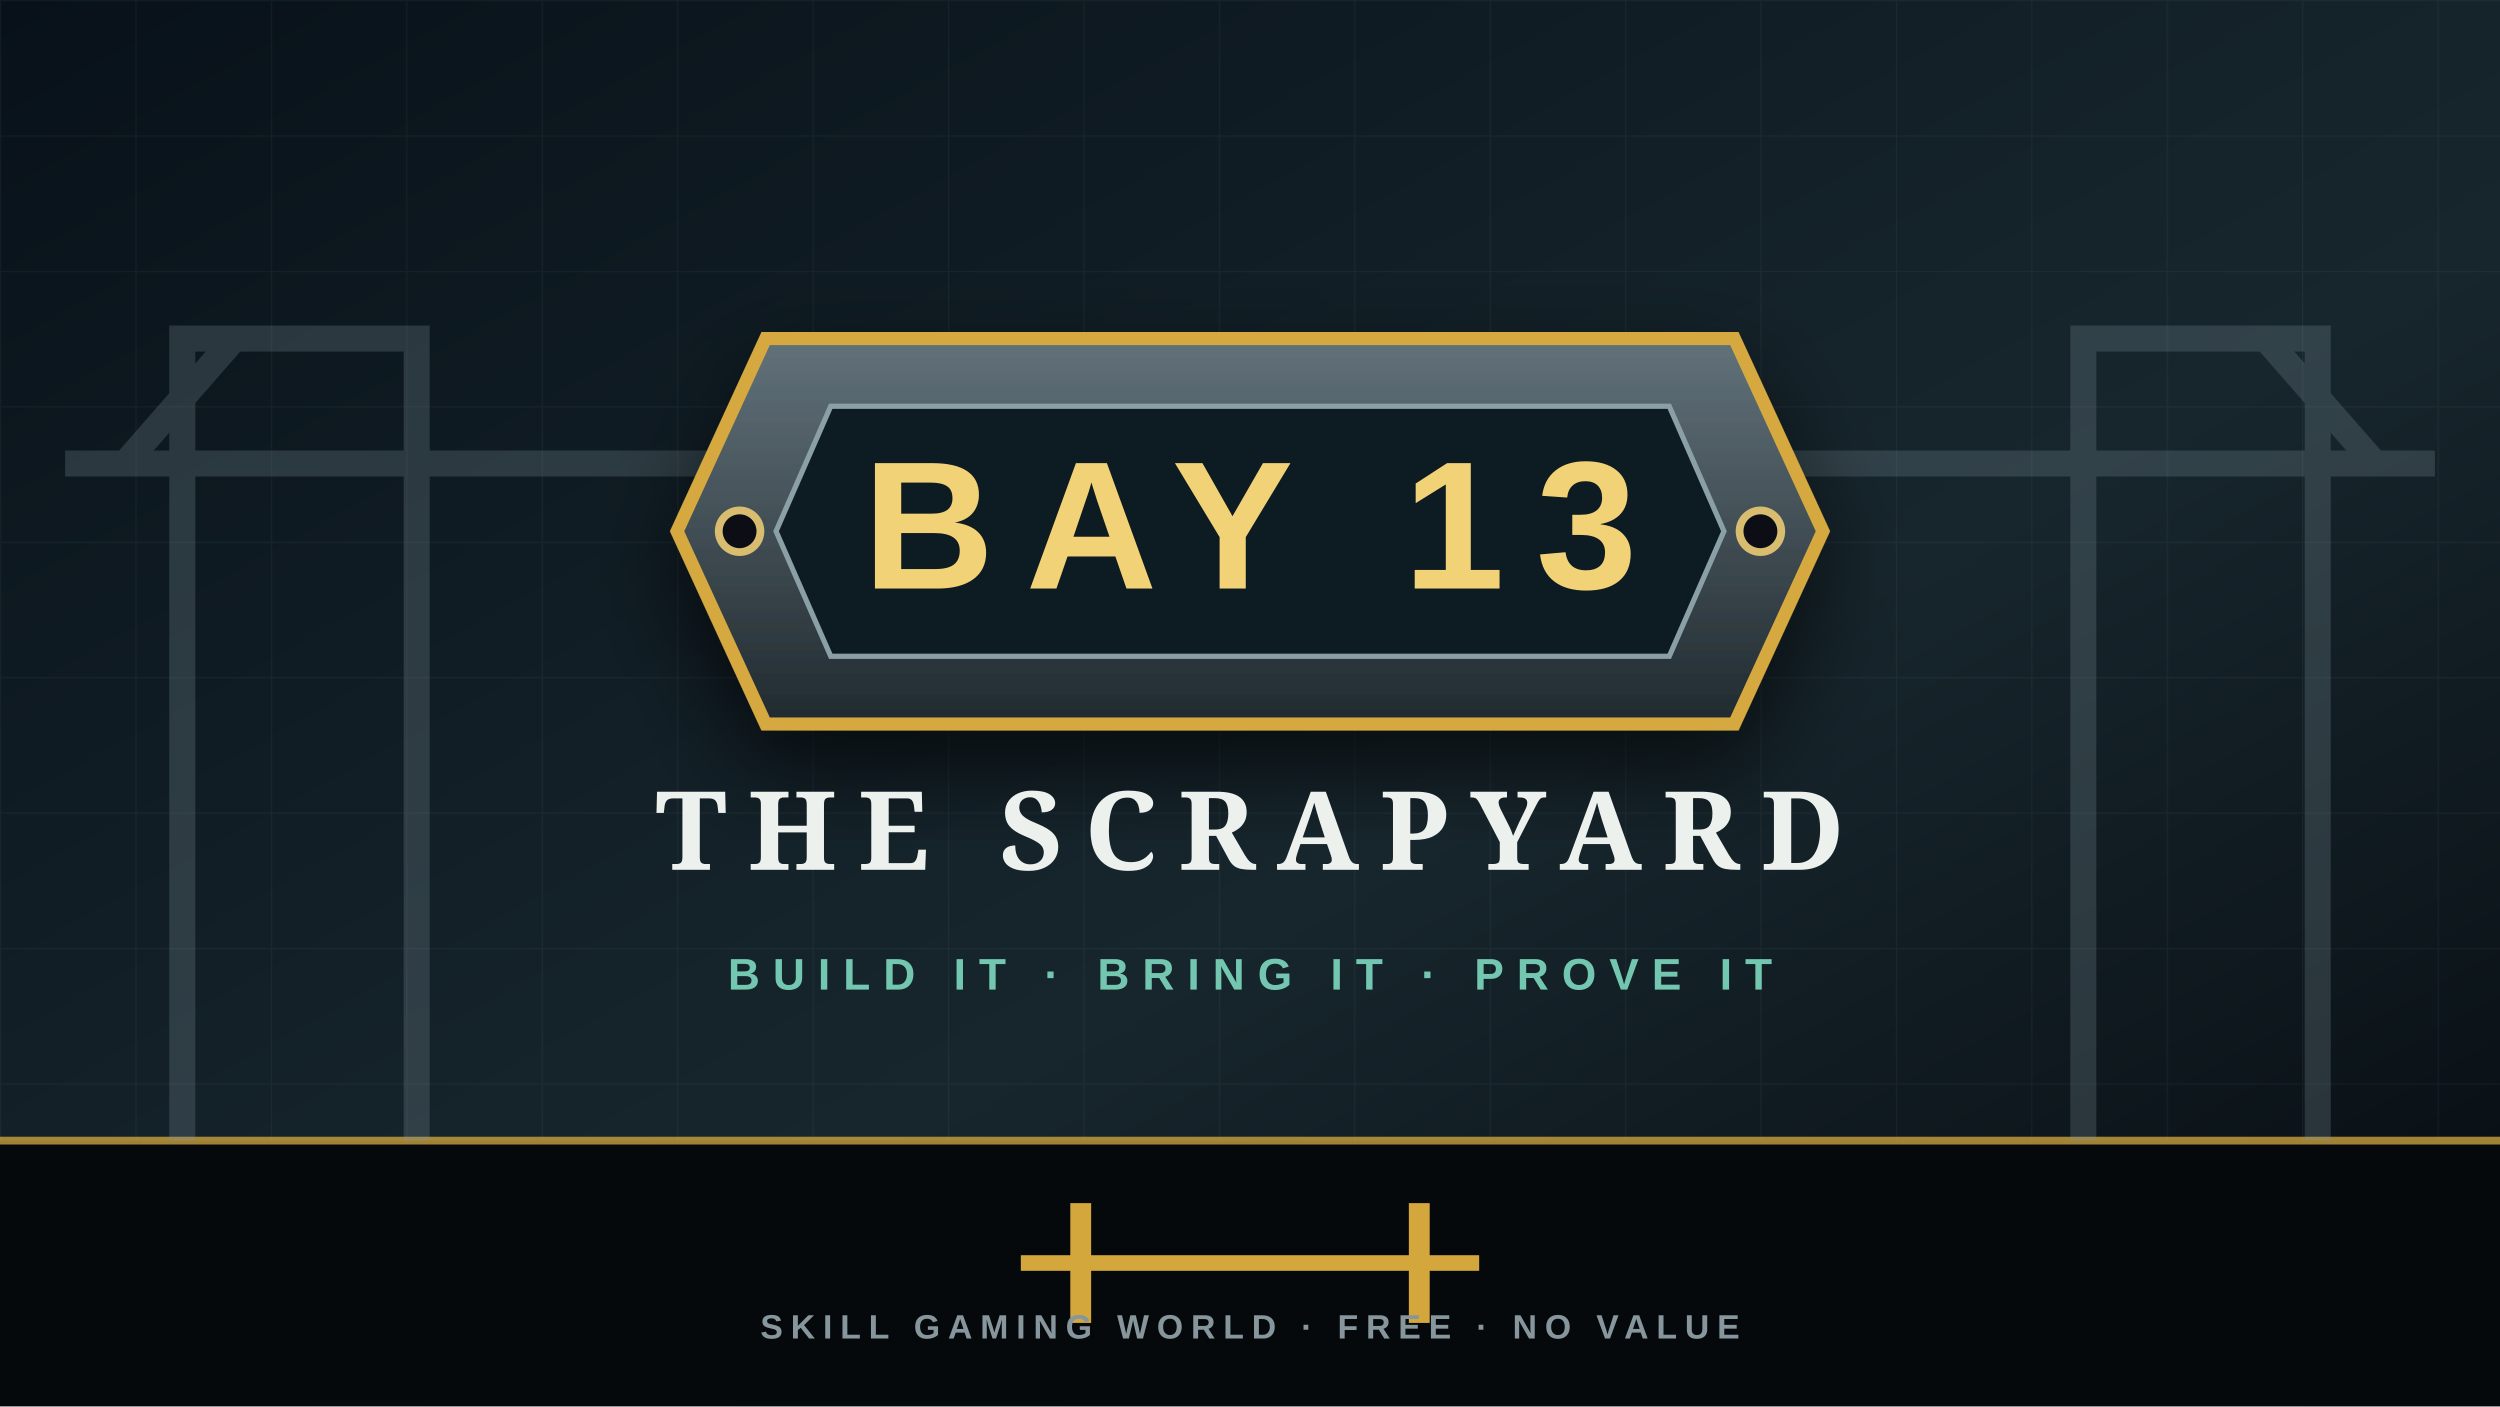
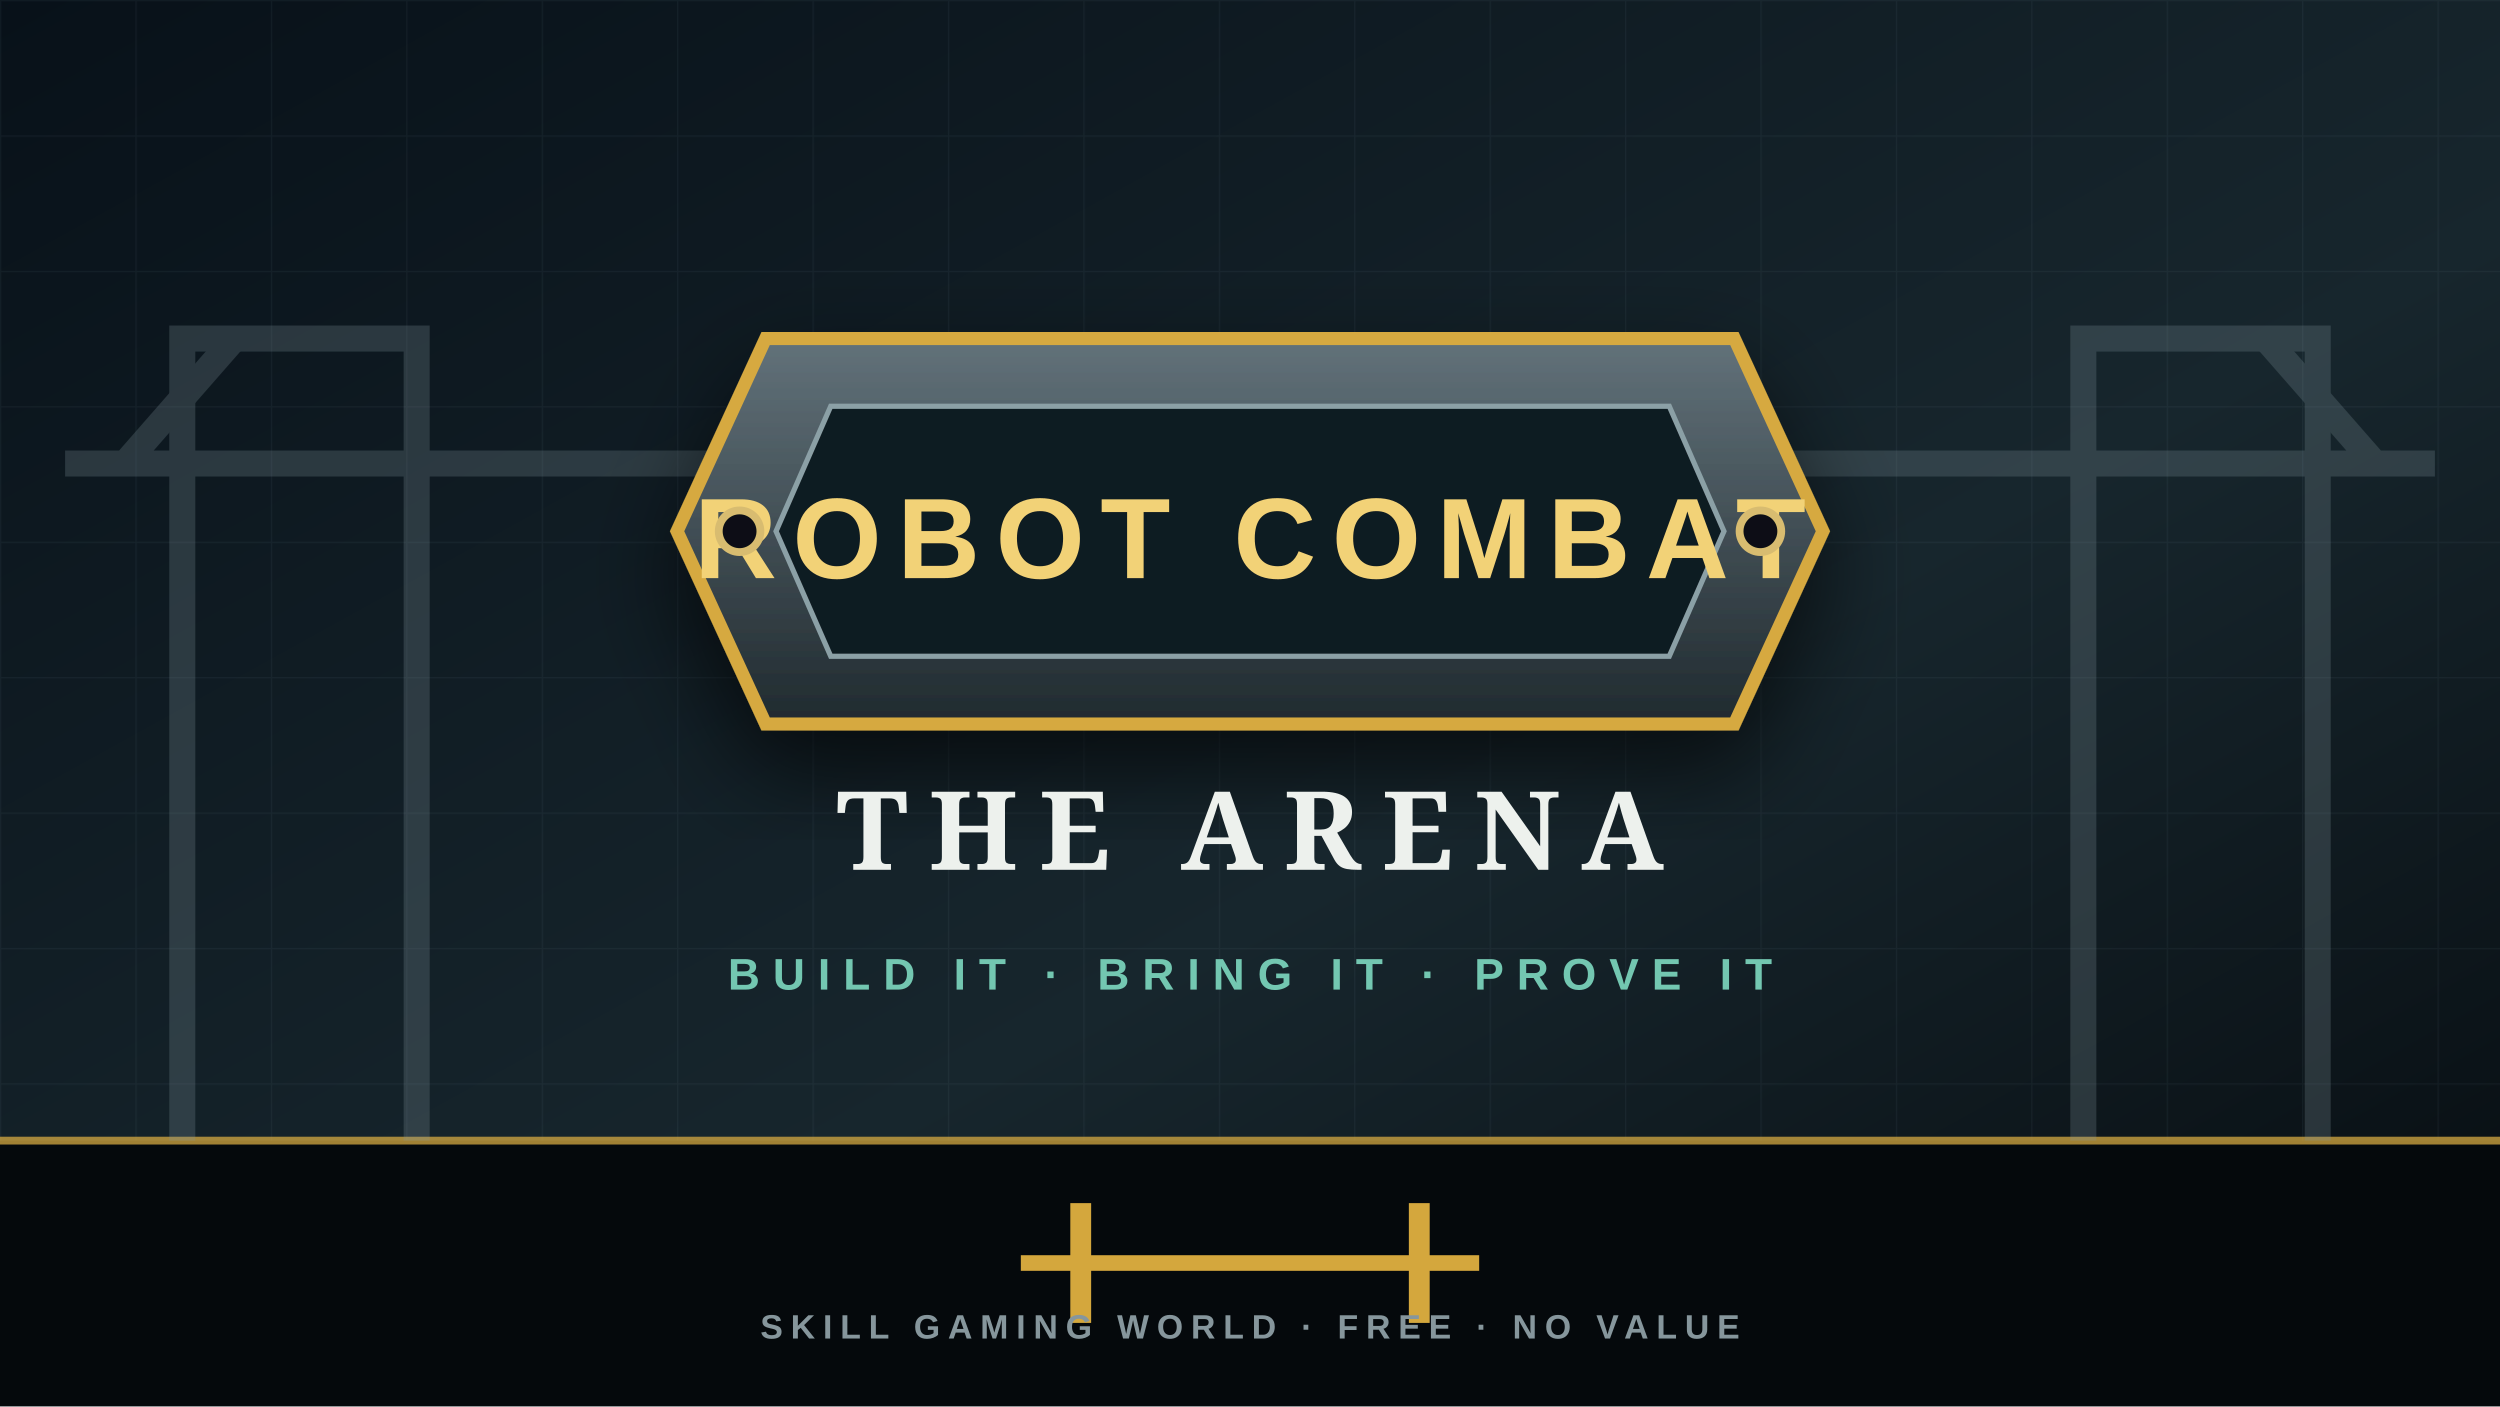
<svg xmlns="http://www.w3.org/2000/svg" width="960" height="540" viewBox="0 0 960 540">
  <defs>
    <linearGradient id="bg" x1="0" y1="0" x2="1" y2="1">
      <stop offset="0" stop-color="#081119" />
      <stop offset="0.58" stop-color="#17262d" />
      <stop offset="1" stop-color="#060b0f" />
    </linearGradient>
    <linearGradient id="steel" x1="0" y1="0" x2="0" y2="1">
      <stop offset="0" stop-color="#62727a" />
      <stop offset="1" stop-color="#202a2f" />
    </linearGradient>
    <filter id="shadow" x="-30%" y="-30%" width="160%" height="160%">
      <feDropShadow dx="0" dy="16" stdDeviation="18" flood-color="#000" flood-opacity=".65" />
    </filter>
    <pattern id="grid" width="52" height="52" patternUnits="userSpaceOnUse">
      <path d="M 52 0 L 0 0 0 52" fill="none" stroke="#8eb7bd" stroke-opacity=".065" stroke-width="1" />
    </pattern>
  </defs>
  <rect width="960" height="540" fill="url(#bg)" />
  <rect width="960" height="540" fill="url(#grid)" />
  <path d="M0 438h960v102H0z" fill="#05090c" />
  <path d="M0 438h960" stroke="#d6a941" stroke-width="3" opacity=".75" />
  <g opacity=".26" stroke="#7e949a" stroke-width="10" fill="none">
    <path d="M70 438V130h90v308M800 438V130h90v308" />
    <path d="M25 178h910M90 130l-42 48m822-48 42 48" />
  </g>
  <g transform="translate(480 204)" filter="url(#shadow)">
    <path d="M-186-74H186L220 0 186 74H-186L-220 0z" fill="url(#steel)" stroke="#d6a941" stroke-width="5" />
    <path d="M-161-48H161L182 0 161 48H-161L-182 0z" fill="#101b21" stroke="#8ba0a6" stroke-width="2" />
-     <text x="0" y="22" text-anchor="middle" font-family="Arial,Helvetica,sans-serif" font-size="70" font-weight="900" letter-spacing="12" fill="#f2d277">BAY 13</text>
+     <text x="0" y="18" text-anchor="middle" font-family="Arial,Helvetica,sans-serif" font-size="44" font-weight="900" letter-spacing="6" fill="#f2d277">ROBOT COMBAT</text>
    <circle cx="-196" cy="0" r="8" fill="#0b1115" stroke="#d8bc70" stroke-width="3" />
    <circle cx="196" cy="0" r="8" fill="#0b1115" stroke="#d8bc70" stroke-width="3" />
  </g>
-   <text x="480" y="334" text-anchor="middle" font-family="Georgia,serif" font-size="42" font-weight="700" letter-spacing="8" fill="#edf1ed">THE SCRAPYARD</text>
+   <text x="480" y="334" text-anchor="middle" font-family="Georgia,serif" font-size="42" font-weight="700" letter-spacing="8" fill="#edf1ed">THE ARENA</text>
  <text x="480" y="380" text-anchor="middle" font-family="Arial,Helvetica,sans-serif" font-size="17" font-weight="700" letter-spacing="5" fill="#73c7b1">BUILD IT · BRING IT · PROVE IT</text>
  <g transform="translate(392 462)" fill="#d4a73d">
    <path d="M0 20h176v6H0z" />
    <path d="M19 0h8v46h-8zM149 0h8v46h-8z" />
  </g>
  <text x="480" y="514" text-anchor="middle" font-family="Arial,Helvetica,sans-serif" font-size="13" font-weight="700" letter-spacing="3" fill="#86969c">SKILL GAMING WORLD · FREE · NO VALUE</text>
</svg>
